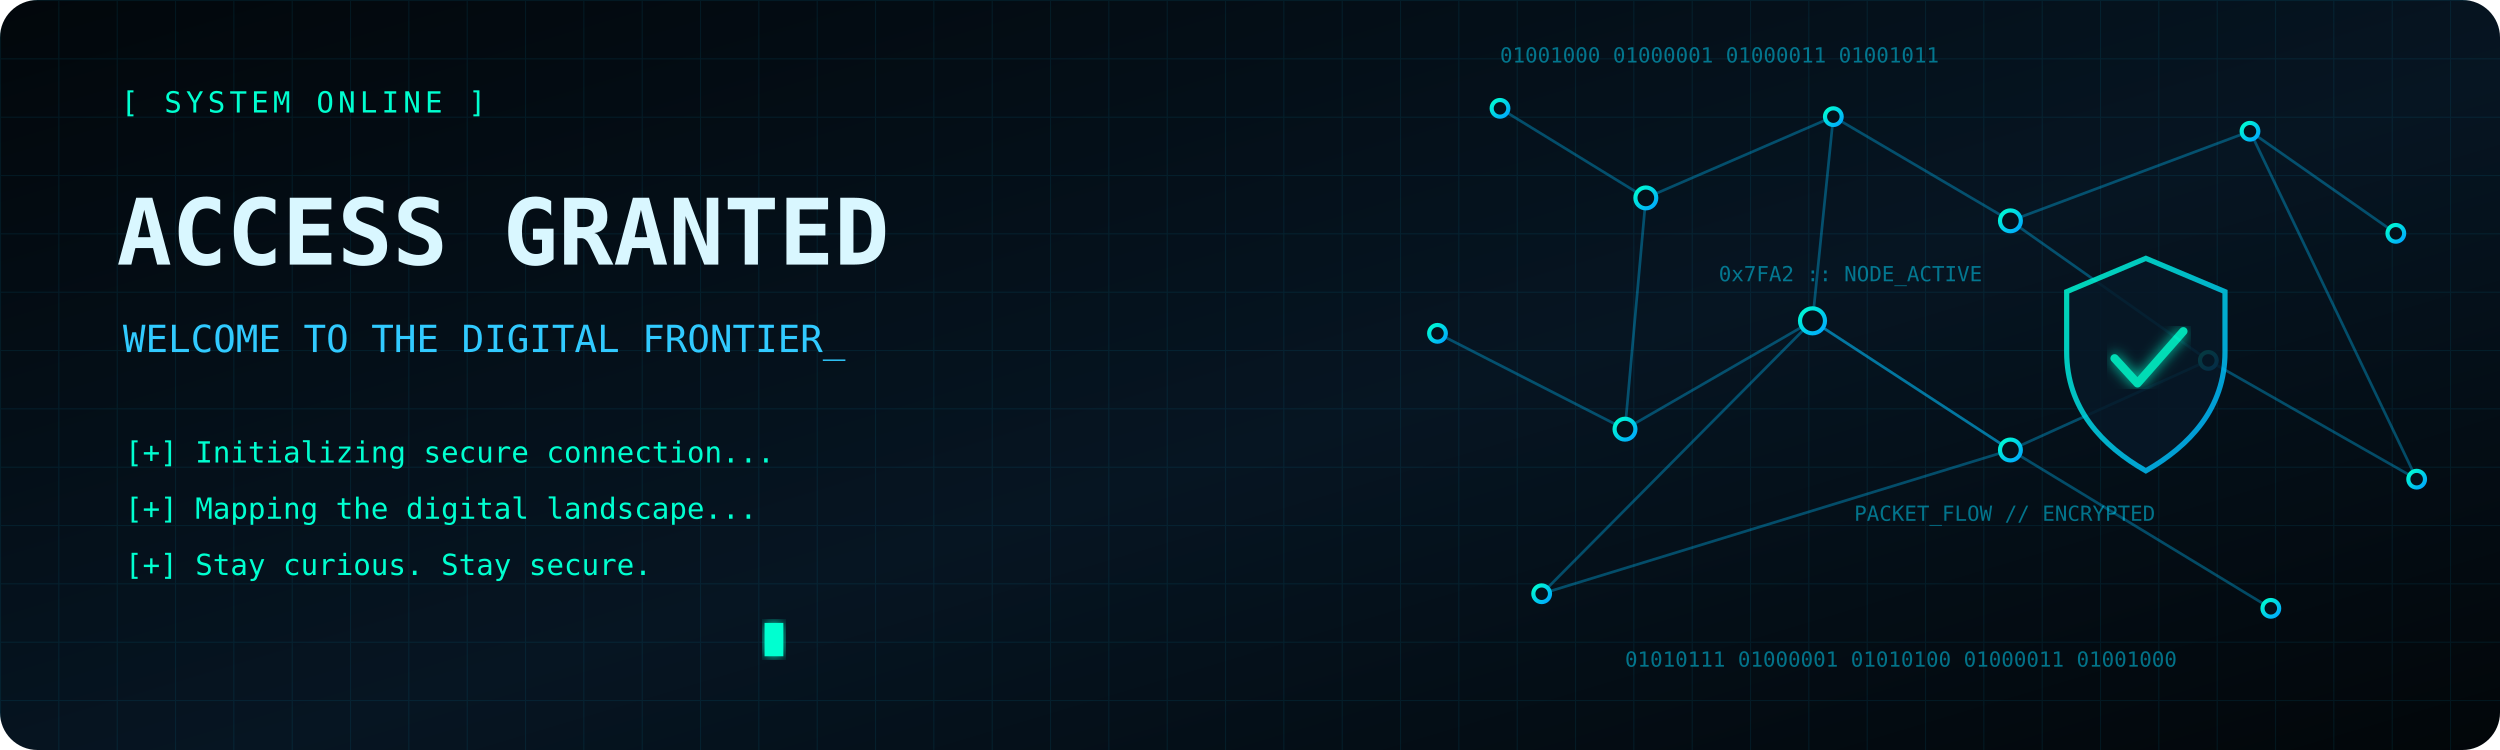
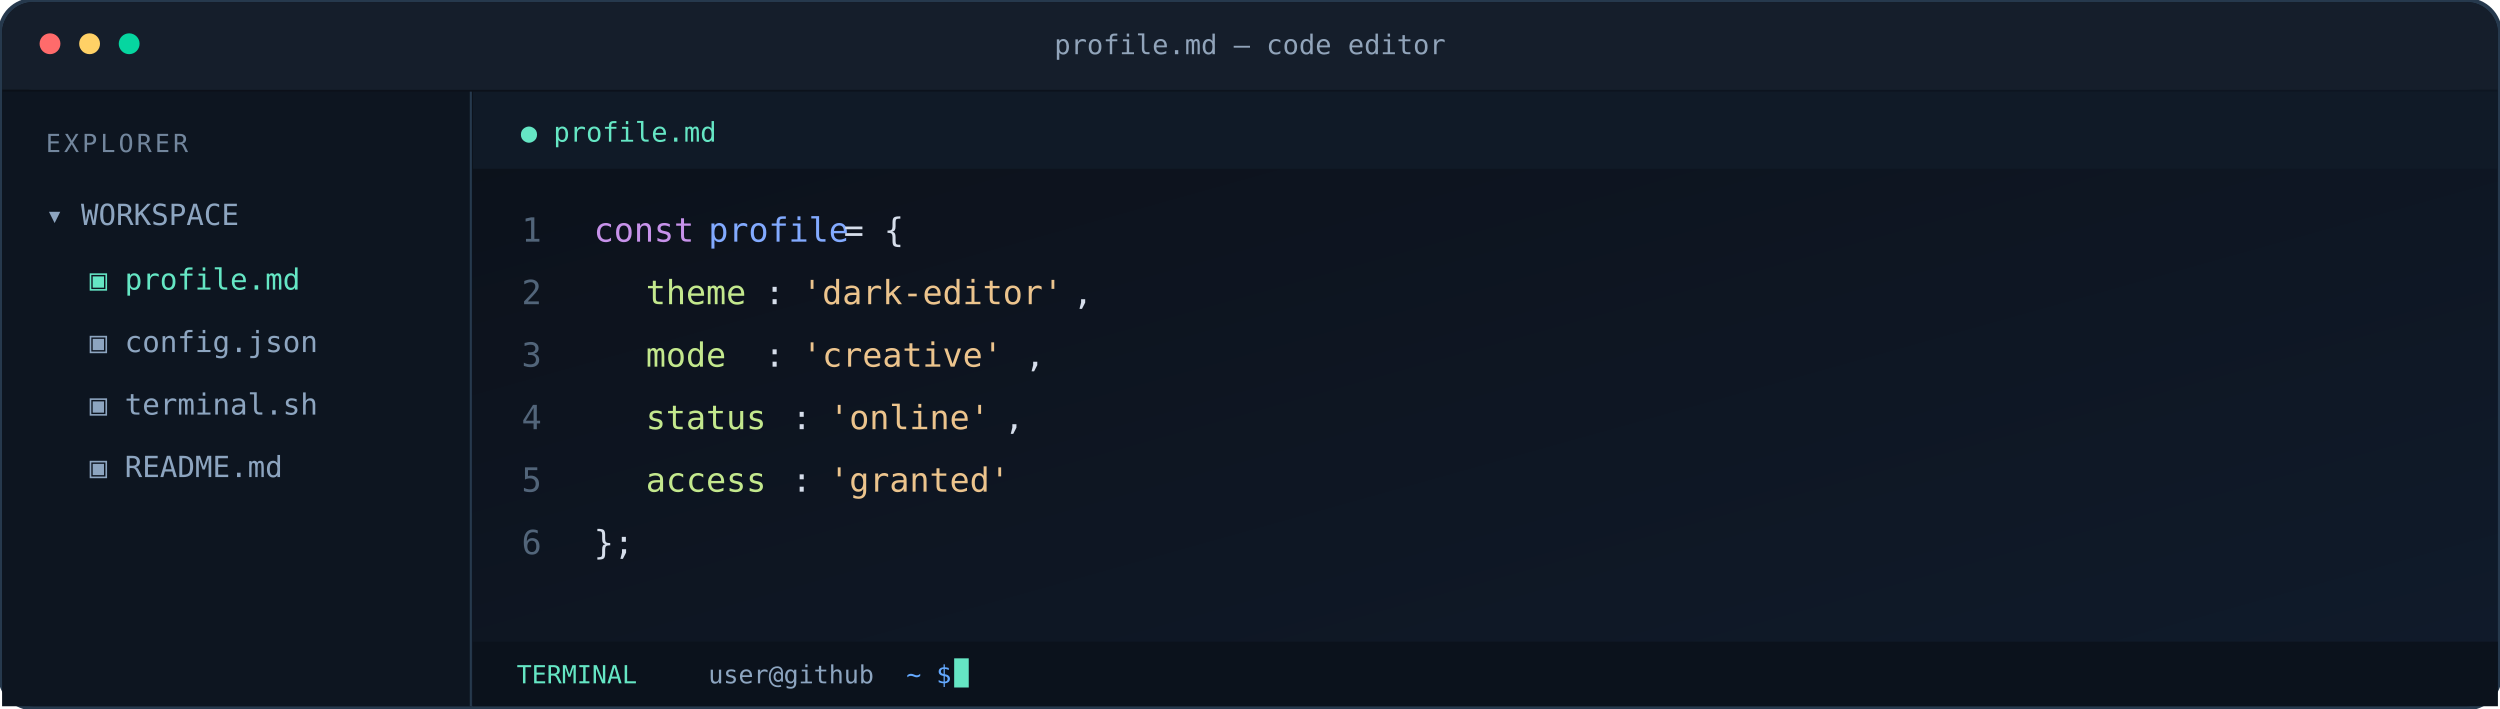
- <svg xmlns="http://www.w3.org/2000/svg" width="1200" height="360" viewBox="0 0 1200 360" role="img" aria-labelledby="title desc">
+ <svg xmlns="http://www.w3.org/2000/svg" width="1200" height="340" viewBox="0 0 1200 340" role="img" aria-labelledby="title desc">
  <defs>
    <linearGradient id="bg" x1="0" y1="0" x2="1" y2="1">
-       <stop offset="0%" stop-color="#02070b" />
-       <stop offset="55%" stop-color="#061522" />
-       <stop offset="100%" stop-color="#020609" />
+       <stop offset="0%" stop-color="#0b0f17" />
+       <stop offset="100%" stop-color="#101b2b" />
    </linearGradient>
-     <linearGradient id="cyan" x1="0" y1="0" x2="1" y2="1">
-       <stop offset="0%" stop-color="#00ffd0" />
-       <stop offset="100%" stop-color="#00a6ff" />
-     </linearGradient>
-     <pattern id="grid" width="28" height="28" patternUnits="userSpaceOnUse">
-       <path d="M28 0H0V28" fill="none" stroke="#00c8ff" stroke-opacity=".08" stroke-width="1" />
-     </pattern>
-     <filter id="glow">
-       <feGaussianBlur stdDeviation="3" result="blur" />
-       <feMerge>
-         <feMergeNode in="blur" />
-         <feMergeNode in="SourceGraphic" />
-       </feMerge>
-     </filter>
  </defs>
-   <rect width="1200" height="360" rx="18" fill="url(#bg)" />
-   <rect width="1200" height="360" rx="18" fill="url(#grid)" />
-   <g fill="none" stroke="#00bfff" stroke-opacity=".35" stroke-width="1.3">
-     <path d="M720 52L790 95L880 56L965 106L1080 63L1150 112" />
-     <path d="M690 160L780 206L870 154L965 216L1060 173L1160 230" />
-     <path d="M790 95L780 206M880 56L870 154L965 216M965 106L1060 173M1080 63L1160 230" />
-     <path d="M740 285L870 154M740 285L965 216L1090 292" />
+   <rect width="1200" height="340" rx="16" fill="url(#bg)" stroke="#26394d" stroke-width="2" />
+   <rect x="1" y="1" width="1198" height="42" rx="15" fill="#151e2b" />
+   <path d="M1 28V43H1199V28" fill="#151e2b" />
+   <circle cx="24" cy="21" r="5" fill="#ff6b6b" />
+   <circle cx="43" cy="21" r="5" fill="#ffd166" />
+   <circle cx="62" cy="21" r="5" fill="#06d6a0" />
+   <text x="600" y="26" text-anchor="middle" font-family="monospace" font-size="13" fill="#91a4ba">profile.md — code editor</text>
+   <rect x="1" y="44" width="225" height="295" fill="#0d1520" />
+   <path d="M226 44V339" stroke="#26394d" />
+   <text x="22" y="73" font-family="monospace" font-size="12" letter-spacing="1.5" fill="#72869d">EXPLORER</text>
+   <text x="22" y="108" font-family="monospace" font-size="14" fill="#8da5c0">▾  WORKSPACE</text>
+   <text x="43" y="139" font-family="monospace" font-size="14" fill="#65e6c4">▣  profile.md</text>
+   <text x="43" y="169" font-family="monospace" font-size="14" fill="#8da5c0">▣  config.json</text>
+   <text x="43" y="199" font-family="monospace" font-size="14" fill="#8da5c0">▣  terminal.sh</text>
+   <text x="43" y="229" font-family="monospace" font-size="14" fill="#8da5c0">▣  README.md</text>
+   <rect x="227" y="44" width="972" height="37" fill="#101a27" />
+   <text x="250" y="68" font-family="monospace" font-size="13" fill="#65e6c4">● profile.md</text>
+   <g font-family="monospace" font-size="16">
+     <g fill="#52657a" text-anchor="end">
+       <text x="260" y="116">1</text>
+       <text x="260" y="146">2</text>
+       <text x="260" y="176">3</text>
+       <text x="260" y="206">4</text>
+       <text x="260" y="236">5</text>
+       <text x="260" y="266">6</text>
+     </g>
+     <text x="285" y="116" fill="#c792ea">const</text>
+     <text x="340" y="116" fill="#82aaff">profile</text>
+     <text x="405" y="116" fill="#d6deeb">= {</text>
+     <text x="310" y="146" fill="#c3e88d">theme</text>
+     <text x="367" y="146" fill="#d6deeb">:</text>
+     <text x="385" y="146" fill="#ecc48d">'dark-editor'</text>
+     <text x="515" y="146" fill="#d6deeb">,</text>
+     <text x="310" y="176" fill="#c3e88d">mode</text>
+     <text x="367" y="176" fill="#d6deeb">:</text>
+     <text x="385" y="176" fill="#ecc48d">'creative'</text>
+     <text x="492" y="176" fill="#d6deeb">,</text>
+     <text x="310" y="206" fill="#c3e88d">status</text>
+     <text x="380" y="206" fill="#d6deeb">:</text>
+     <text x="398" y="206" fill="#ecc48d">'online'</text>
+     <text x="482" y="206" fill="#d6deeb">,</text>
+     <text x="310" y="236" fill="#c3e88d">access</text>
+     <text x="380" y="236" fill="#d6deeb">:</text>
+     <text x="398" y="236" fill="#ecc48d">'granted'</text>
+     <text x="285" y="266" fill="#d6deeb">};</text>
  </g>
-   <g fill="#03111b" stroke="url(#cyan)" stroke-width="2">
-     <circle cx="720" cy="52" r="4" />
-     <circle cx="790" cy="95" r="5" />
-     <circle cx="880" cy="56" r="4" />
-     <circle cx="965" cy="106" r="5" />
-     <circle cx="1080" cy="63" r="4" />
-     <circle cx="1150" cy="112" r="4" />
-     <circle cx="690" cy="160" r="4" />
-     <circle cx="780" cy="206" r="5" />
-     <circle cx="870" cy="154" r="6" />
-     <circle cx="965" cy="216" r="5" />
-     <circle cx="1060" cy="173" r="4" />
-     <circle cx="1160" cy="230" r="4" />
-     <circle cx="740" cy="285" r="4" />
-     <circle cx="1090" cy="292" r="4" />
-   </g>
-   <g opacity=".5" fill="#00d9ff" font-family="monospace" font-size="10">
-     <text x="720" y="30">01001000 01000001 01000011 01001011</text>
-     <text x="825" y="135">0x7FA2 :: NODE_ACTIVE</text>
-     <text x="890" y="250">PACKET_FLOW // ENCRYPTED</text>
-     <text x="780" y="320">01010111 01000001 01010100 01000011 01001000</text>
-   </g>
-   <g transform="translate(1030 172)" opacity=".85">
-     <path d="M0 -48L38 -32V-3C38 24 21 42 0 54C-21 42-38 24-38-3V-32Z" fill="#061827" stroke="url(#cyan)" stroke-width="2.5" />
-     <path d="M-15 0L-4 12L18 -13" fill="none" stroke="#00ffd0" stroke-width="4" stroke-linecap="round" stroke-linejoin="round" filter="url(#glow)" />
-   </g>
-   <text x="58" y="54" font-family="monospace" font-size="14" letter-spacing="2" fill="#00ffd0">[ SYSTEM ONLINE ]</text>
-   <text x="56" y="127" font-family="monospace" font-size="44" font-weight="700" fill="#d9f7ff">ACCESS GRANTED</text>
-   <text x="59" y="169" font-family="monospace" font-size="18" fill="#31caff">WELCOME TO THE DIGITAL FRONTIER_</text>
-   <g font-family="monospace" font-size="14" fill="#00ffd0">
-     <text x="60" y="222">[+] Initializing secure connection...</text>
-     <text x="60" y="249">[+] Mapping the digital landscape...</text>
-     <text x="60" y="276">[+] Stay curious. Stay secure.</text>
-   </g>
-   <path d="M60 307H360" stroke="url(#cyan)" stroke-width="2" opacity=".8" />
-   <rect x="367" y="299" width="9" height="16" fill="#00ffd0" filter="url(#glow)" />
+   <rect x="227" y="308" width="972" height="31" fill="#0b121c" />
+   <text x="248" y="328" font-family="monospace" font-size="12" fill="#65e6c4">TERMINAL</text>
+   <text x="340" y="328" font-family="monospace" font-size="12" fill="#8da5c0">user@github</text>
+   <text x="435" y="328" font-family="monospace" font-size="12" fill="#64a9ff">~ $</text>
+   <rect x="458" y="316" width="7" height="14" fill="#65e6c4" />
</svg>
